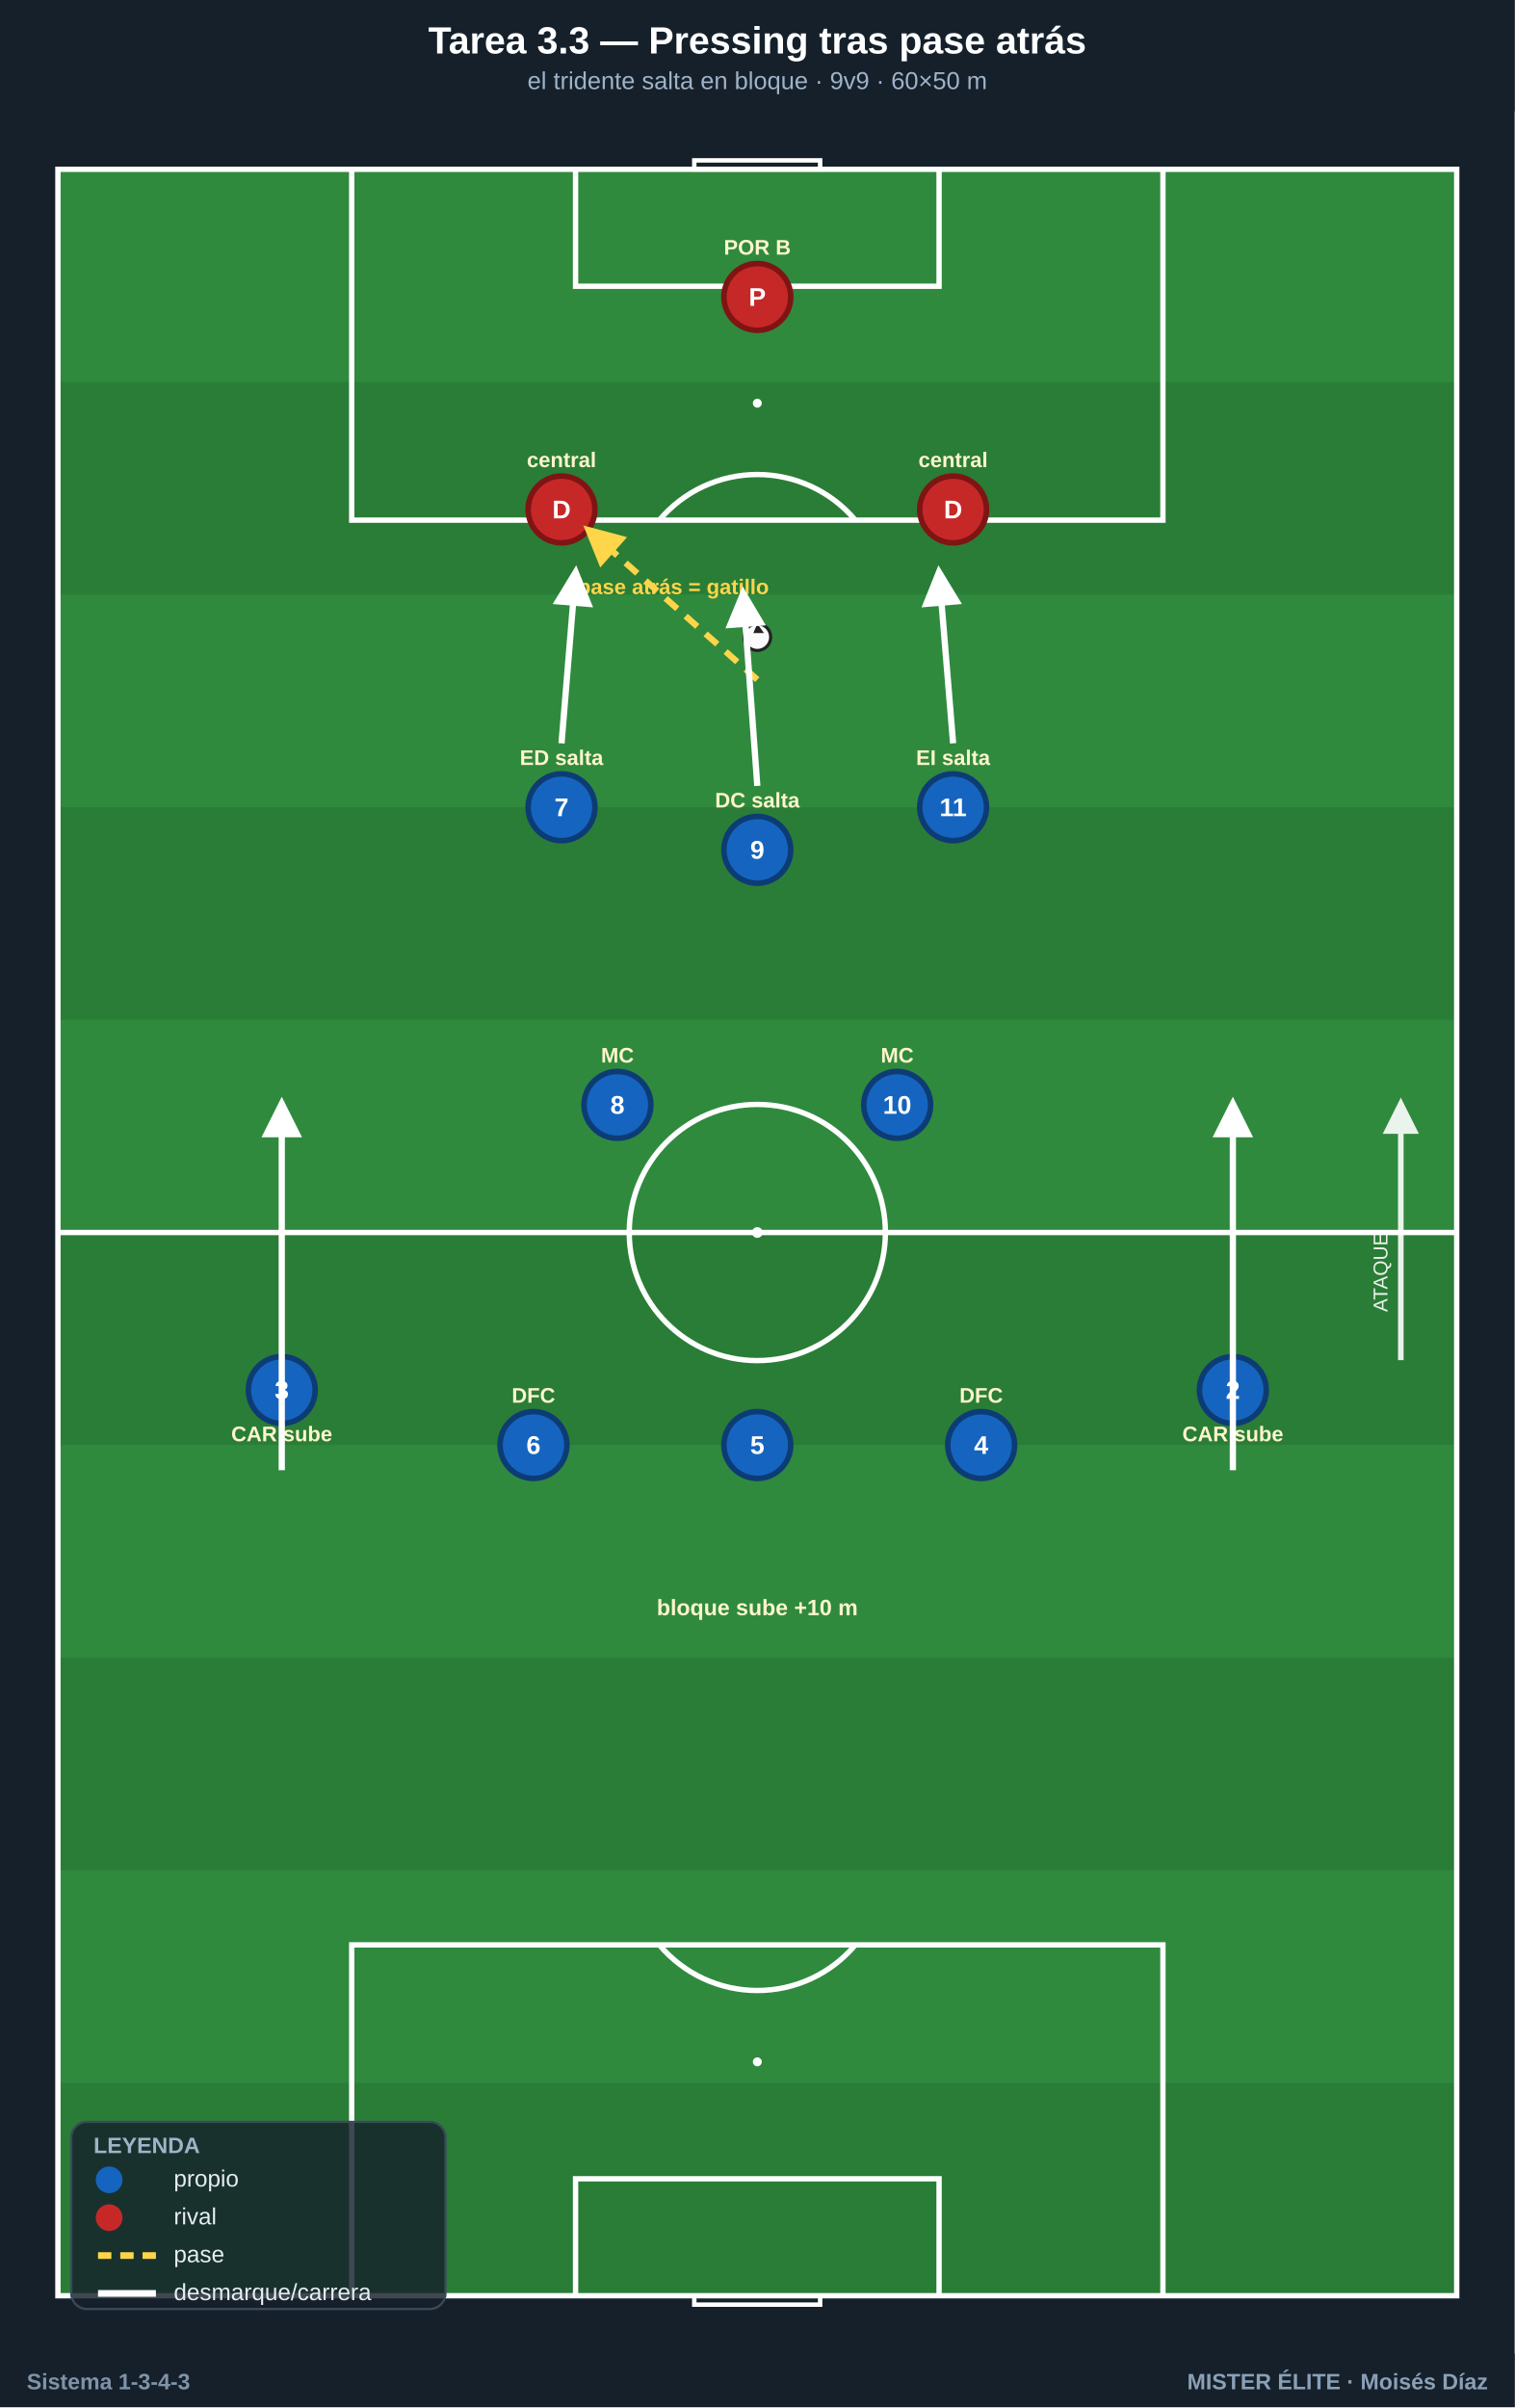
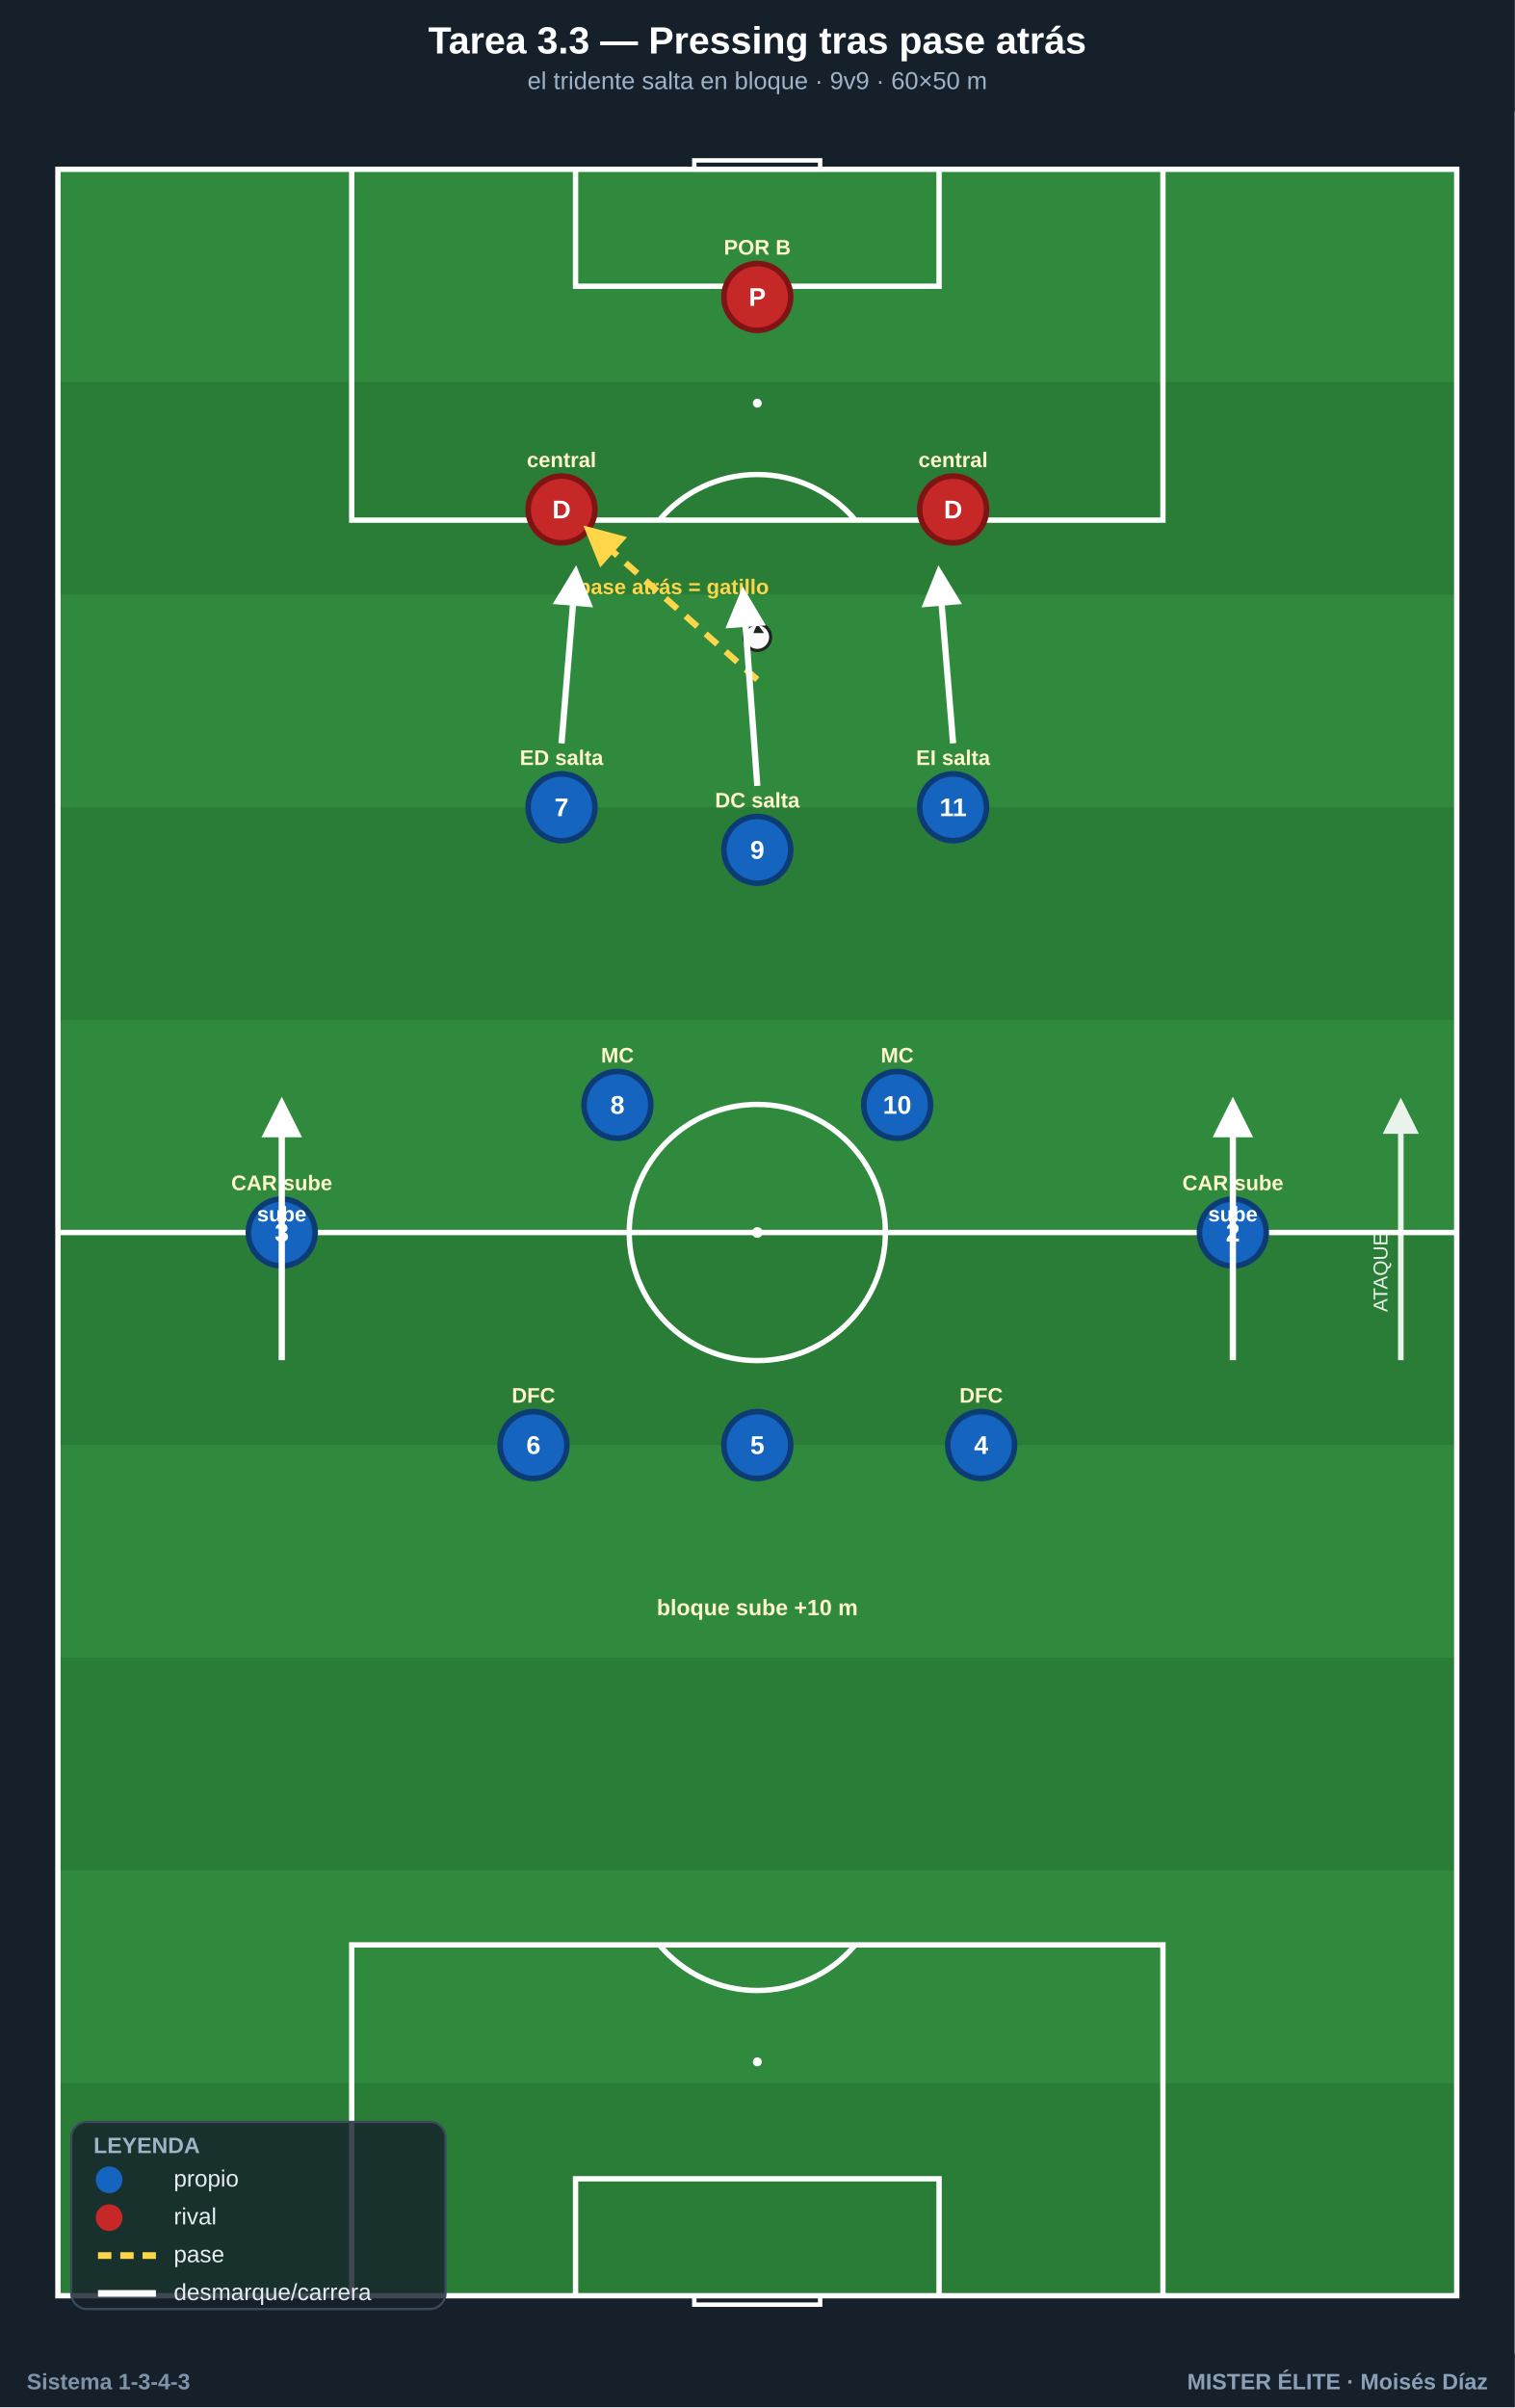
<svg xmlns="http://www.w3.org/2000/svg" viewBox="0 0 680 1081" width="680" height="1081" font-family="Segoe UI,Arial,sans-serif">
  <defs>
    <linearGradient id="sky" x1="0" y1="0" x2="0" y2="1">
      <stop offset="0" stop-color="#2f8a3e" />
      <stop offset="1" stop-color="#2b8139" />
    </linearGradient>
    <marker id="ah_pass" viewBox="0 0 10 10" refX="8" refY="5" markerWidth="6.5" markerHeight="6.5" orient="auto-start-reverse">
      <path d="M0,0 L10,5 L0,10 z" fill="#ffd54a" />
    </marker>
    <marker id="ah_run" viewBox="0 0 10 10" refX="8" refY="5" markerWidth="6.5" markerHeight="6.5" orient="auto-start-reverse">
      <path d="M0,0 L10,5 L0,10 z" fill="#ffffff" />
    </marker>
    <marker id="ah_drive" viewBox="0 0 10 10" refX="8" refY="5" markerWidth="6.5" markerHeight="6.5" orient="auto-start-reverse">
      <path d="M0,0 L10,5 L0,10 z" fill="#7ee0ff" />
    </marker>
    <marker id="ah_white" viewBox="0 0 10 10" refX="8" refY="5" markerWidth="6.5" markerHeight="6.5" orient="auto-start-reverse">
      <path d="M0,0 L10,5 L0,10 z" fill="#ffffff" />
    </marker>
  </defs>
  <rect x="0.0" y="0.0" width="680.0" height="1080.6" fill="#15202b" />
  <rect x="26.0" y="76.0" width="628.0" height="96.0" fill="#2f8a3e" />
  <rect x="26.0" y="171.5" width="628.0" height="96.0" fill="#2a7d36" />
  <rect x="26.0" y="266.9" width="628.0" height="96.0" fill="#2f8a3e" />
  <rect x="26.0" y="362.4" width="628.0" height="96.0" fill="#2a7d36" />
  <rect x="26.0" y="457.8" width="628.0" height="96.0" fill="#2f8a3e" />
  <rect x="26.0" y="553.3" width="628.0" height="96.0" fill="#2a7d36" />
  <rect x="26.0" y="648.7" width="628.0" height="96.0" fill="#2f8a3e" />
  <rect x="26.0" y="744.2" width="628.0" height="96.0" fill="#2a7d36" />
  <rect x="26.0" y="839.6" width="628.0" height="96.0" fill="#2f8a3e" />
  <rect x="26.0" y="935.1" width="628.0" height="96.0" fill="#2a7d36" />
  <rect x="26.0" y="76.0" width="628.0" height="954.6" fill="none" stroke="#ffffff" stroke-width="2.4" />
  <line x1="26.0" y1="553.3" x2="654.0" y2="553.3" stroke="#ffffff" stroke-width="2.4" opacity="1" />
  <circle cx="340.0" cy="553.3" r="57.5" fill="none" stroke="#ffffff" stroke-width="2.4" />
  <circle cx="340.0" cy="553.3" r="2.4" fill="#ffffff" />
  <path d="M157.9,76.0 L157.9,233.5 L522.1,233.5 L522.1,76.0" fill="none" stroke="#ffffff" stroke-width="2.4" />
  <path d="M258.4,76.0 L258.4,128.5 L421.6,128.5 L421.6,76.0" fill="none" stroke="#ffffff" stroke-width="2.4" />
  <circle cx="340.0" cy="181.0" r="2.0" fill="#ffffff" />
  <rect x="311.7" y="72.0" width="56.5" height="4" fill="none" stroke="#ffffff" stroke-width="2" />
  <path d="M296.0,233.5 A57.5,57.5 0 0 1 384.0,233.5" fill="none" stroke="#ffffff" stroke-width="2.4" />
  <path d="M157.9,1030.6 L157.9,873.1 L522.1,873.1 L522.1,1030.6" fill="none" stroke="#ffffff" stroke-width="2.4" />
  <path d="M258.4,1030.6 L258.4,978.1 L421.6,978.1 L421.6,1030.6" fill="none" stroke="#ffffff" stroke-width="2.4" />
  <circle cx="340.0" cy="925.6" r="2.0" fill="#ffffff" />
  <rect x="311.7" y="1030.6" width="56.5" height="4" fill="none" stroke="#ffffff" stroke-width="2" />
  <path d="M296.0,873.1 A57.5,57.5 0 0 0 384.0,873.1" fill="none" stroke="#ffffff" stroke-width="2.4" />
  <rect x="0.0" y="0.0" width="680.0" height="50.0" fill="#15202b" />
  <text x="340.0" y="24.0" font-family="Segoe UI,Arial,sans-serif" font-size="17" font-weight="800" fill="#ffffff" text-anchor="middle">Tarea 3.3 — Pressing tras pase atrás</text>
  <text x="340.0" y="40.0" font-family="Segoe UI,Arial,sans-serif" font-size="11" font-weight="500" fill="#9fb3c8" text-anchor="middle">el tridente salta en bloque · 9v9 · 60×50 m</text>
  <rect x="0.0" y="1056.6" width="680.0" height="24.0" fill="#15202b" />
  <text x="668.0" y="1072.6" font-family="Segoe UI,Arial,sans-serif" font-size="10" font-weight="700" fill="#8aa0b6" text-anchor="end">MISTER ÉLITE · Moisés Díaz</text>
  <text x="12.0" y="1072.6" font-family="Segoe UI,Arial,sans-serif" font-size="10" font-weight="600" fill="#7f93a8" text-anchor="start">Sistema 1-3-4-3</text>
  <g opacity="0.9">
    <line x1="628.9" y1="610.6" x2="628.9" y2="496.0" stroke="#ffffff" stroke-width="2.5" marker-end="url(#ah_white)" />
    <text x="622.9" y="553.3" font-family="Segoe UI,Arial" font-size="9" fill="#ffffff" text-anchor="end" transform="rotate(-90 622.9 553.3)">ATAQUE</text>
  </g>
  <g>
    <circle cx="340.0" cy="133.3" r="15" fill="#c62828" stroke="#7f1414" stroke-width="2.5" />
    <text x="340.0" y="137.3" font-family="Segoe UI,Arial" font-size="11.5" font-weight="800" fill="#fff" text-anchor="middle">P</text>
  </g>
  <text x="340.0" y="114.3" font-family="Segoe UI,Arial,sans-serif" font-size="9.5" font-weight="600" fill="#fff5cc" text-anchor="middle">POR B</text>
  <g>
    <circle cx="252.1" cy="228.7" r="15" fill="#c62828" stroke="#7f1414" stroke-width="2.5" />
    <text x="252.1" y="232.7" font-family="Segoe UI,Arial" font-size="11.5" font-weight="800" fill="#fff" text-anchor="middle">D</text>
  </g>
  <text x="252.1" y="209.7" font-family="Segoe UI,Arial,sans-serif" font-size="9.5" font-weight="600" fill="#fff5cc" text-anchor="middle">central</text>
  <g>
    <circle cx="427.9" cy="228.7" r="15" fill="#c62828" stroke="#7f1414" stroke-width="2.5" />
    <text x="427.9" y="232.7" font-family="Segoe UI,Arial" font-size="11.5" font-weight="800" fill="#fff" text-anchor="middle">D</text>
  </g>
  <text x="427.9" y="209.7" font-family="Segoe UI,Arial,sans-serif" font-size="9.5" font-weight="600" fill="#fff5cc" text-anchor="middle">central</text>
  <circle cx="340.0" cy="286.0" r="6.0" fill="#fafafa" stroke="#222" stroke-width="1.4" />
  <path d="M340.0,280.0 l3.0,4.2 l-4.8,0 z" fill="#222" />
  <line x1="340.0" y1="305.1" x2="264.6" y2="238.3" stroke="#ffd54a" stroke-width="2.8" stroke-dasharray="7 5" marker-end="url(#ah_pass)" />
  <text x="302.3" y="266.7" font-family="Segoe UI,Arial,sans-serif" font-size="9.5" font-weight="700" fill="#ffd54a" text-anchor="middle">pase atrás = gatillo</text>
  <g>
    <circle cx="252.1" cy="362.4" r="15" fill="#1565c0" stroke="#0d3c75" stroke-width="2.5" />
    <text x="252.1" y="366.4" font-family="Segoe UI,Arial" font-size="11.5" font-weight="800" fill="#fff" text-anchor="middle">7</text>
  </g>
  <text x="252.1" y="343.4" font-family="Segoe UI,Arial,sans-serif" font-size="9.5" font-weight="600" fill="#fff5cc" text-anchor="middle">ED salta</text>
  <g>
    <circle cx="340.0" cy="381.5" r="15" fill="#1565c0" stroke="#0d3c75" stroke-width="2.5" />
    <text x="340.0" y="385.5" font-family="Segoe UI,Arial" font-size="11.5" font-weight="800" fill="#fff" text-anchor="middle">9</text>
  </g>
  <text x="340.0" y="362.5" font-family="Segoe UI,Arial,sans-serif" font-size="9.5" font-weight="600" fill="#fff5cc" text-anchor="middle">DC salta</text>
  <g>
    <circle cx="427.9" cy="362.4" r="15" fill="#1565c0" stroke="#0d3c75" stroke-width="2.5" />
    <text x="427.9" y="366.4" font-family="Segoe UI,Arial" font-size="11.5" font-weight="800" fill="#fff" text-anchor="middle">11</text>
  </g>
  <text x="427.9" y="343.4" font-family="Segoe UI,Arial,sans-serif" font-size="9.5" font-weight="600" fill="#fff5cc" text-anchor="middle">EI salta</text>
  <line x1="252.1" y1="333.7" x2="258.4" y2="257.4" stroke="#ffffff" stroke-width="2.8" marker-end="url(#ah_run)" />
  <line x1="340.0" y1="352.8" x2="333.7" y2="266.9" stroke="#ffffff" stroke-width="2.8" marker-end="url(#ah_run)" />
  <line x1="427.9" y1="333.7" x2="421.6" y2="257.4" stroke="#ffffff" stroke-width="2.8" marker-end="url(#ah_run)" />
  <g>
-     <circle cx="126.5" cy="624.0" r="15" fill="#1565c0" stroke="#0d3c75" stroke-width="2.5" />
-     <text x="126.5" y="628.0" font-family="Segoe UI,Arial" font-size="11.5" font-weight="800" fill="#fff" text-anchor="middle">3</text>
+     <circle cx="126.5" cy="553.3" r="15" fill="#1565c0" stroke="#0d3c75" stroke-width="2.5" />
+     <text x="126.5" y="557.3" font-family="Segoe UI,Arial" font-size="11.5" font-weight="800" fill="#fff" text-anchor="middle">3</text>
  </g>
-   <text x="126.5" y="647.0" font-family="Segoe UI,Arial,sans-serif" font-size="9.5" font-weight="600" fill="#fff5cc" text-anchor="middle">CAR sube</text>
+   <text x="126.5" y="534.3" font-family="Segoe UI,Arial,sans-serif" font-size="9.5" font-weight="600" fill="#fff5cc" text-anchor="middle">CAR sube</text>
  <g>
-     <circle cx="553.5" cy="624.0" r="15" fill="#1565c0" stroke="#0d3c75" stroke-width="2.5" />
-     <text x="553.5" y="628.0" font-family="Segoe UI,Arial" font-size="11.5" font-weight="800" fill="#fff" text-anchor="middle">2</text>
+     <circle cx="553.5" cy="553.3" r="15" fill="#1565c0" stroke="#0d3c75" stroke-width="2.5" />
+     <text x="553.5" y="557.3" font-family="Segoe UI,Arial" font-size="11.5" font-weight="800" fill="#fff" text-anchor="middle">2</text>
  </g>
-   <text x="553.5" y="647.0" font-family="Segoe UI,Arial,sans-serif" font-size="9.5" font-weight="600" fill="#fff5cc" text-anchor="middle">CAR sube</text>
-   <line x1="126.5" y1="660.0" x2="126.5" y2="496.0" stroke="#ffffff" stroke-width="2.8" marker-end="url(#ah_run)" />
-   <line x1="553.5" y1="660.0" x2="553.5" y2="496.0" stroke="#ffffff" stroke-width="2.8" marker-end="url(#ah_run)" />
+   <text x="553.5" y="534.3" font-family="Segoe UI,Arial,sans-serif" font-size="9.5" font-weight="600" fill="#fff5cc" text-anchor="middle">CAR sube</text>
+   <line x1="126.5" y1="610.6" x2="126.5" y2="496.0" stroke="#ffffff" stroke-width="2.8" marker-end="url(#ah_run)" />
+   <text x="126.5" y="548.3" font-family="Segoe UI,Arial,sans-serif" font-size="9.5" font-weight="700" fill="#ffffff" text-anchor="middle">sube</text>
+   <line x1="553.5" y1="610.6" x2="553.5" y2="496.0" stroke="#ffffff" stroke-width="2.8" marker-end="url(#ah_run)" />
+   <text x="553.5" y="548.3" font-family="Segoe UI,Arial,sans-serif" font-size="9.5" font-weight="700" fill="#ffffff" text-anchor="middle">sube</text>
  <g>
    <circle cx="277.2" cy="496.0" r="15" fill="#1565c0" stroke="#0d3c75" stroke-width="2.5" />
    <text x="277.2" y="500.0" font-family="Segoe UI,Arial" font-size="11.5" font-weight="800" fill="#fff" text-anchor="middle">8</text>
  </g>
  <text x="277.2" y="477.0" font-family="Segoe UI,Arial,sans-serif" font-size="9.5" font-weight="600" fill="#fff5cc" text-anchor="middle">MC</text>
  <g>
    <circle cx="402.8" cy="496.0" r="15" fill="#1565c0" stroke="#0d3c75" stroke-width="2.5" />
    <text x="402.8" y="500.0" font-family="Segoe UI,Arial" font-size="11.5" font-weight="800" fill="#fff" text-anchor="middle">10</text>
  </g>
  <text x="402.8" y="477.0" font-family="Segoe UI,Arial,sans-serif" font-size="9.5" font-weight="600" fill="#fff5cc" text-anchor="middle">MC</text>
  <g>
    <circle cx="239.5" cy="648.7" r="15" fill="#1565c0" stroke="#0d3c75" stroke-width="2.5" />
    <text x="239.5" y="652.7" font-family="Segoe UI,Arial" font-size="11.5" font-weight="800" fill="#fff" text-anchor="middle">6</text>
  </g>
  <text x="239.5" y="629.7" font-family="Segoe UI,Arial,sans-serif" font-size="9.5" font-weight="600" fill="#fff5cc" text-anchor="middle">DFC</text>
  <g>
    <circle cx="340.0" cy="648.7" r="15" fill="#1565c0" stroke="#0d3c75" stroke-width="2.5" />
    <text x="340.0" y="652.7" font-family="Segoe UI,Arial" font-size="11.5" font-weight="800" fill="#fff" text-anchor="middle">5</text>
  </g>
  <g>
    <circle cx="440.5" cy="648.7" r="15" fill="#1565c0" stroke="#0d3c75" stroke-width="2.5" />
    <text x="440.5" y="652.7" font-family="Segoe UI,Arial" font-size="11.5" font-weight="800" fill="#fff" text-anchor="middle">4</text>
  </g>
  <text x="440.5" y="629.7" font-family="Segoe UI,Arial,sans-serif" font-size="9.5" font-weight="600" fill="#fff5cc" text-anchor="middle">DFC</text>
  <text x="340.0" y="725.1" font-family="Segoe UI,Arial,sans-serif" font-size="10" font-weight="600" fill="#fff5cc" text-anchor="middle">bloque sube +10 m</text>
  <g>
    <rect x="32" y="952.56" width="168" height="84" rx="7" fill="#15202b" fill-opacity="0.82" stroke="#3a4a5a" stroke-width="1" />
    <text x="42" y="966.56" font-family="Segoe UI,Arial" font-size="10" font-weight="800" fill="#9fb3c8">LEYENDA</text>
    <circle cx="49" cy="978.56" r="6" fill="#1565c0" />
    <text x="78" y="981.56" font-family="Segoe UI,Arial" font-size="10.5" fill="#e6edf3">propio</text>
    <circle cx="49" cy="995.56" r="6" fill="#c62828" />
    <text x="78" y="998.56" font-family="Segoe UI,Arial" font-size="10.5" fill="#e6edf3">rival</text>
    <line x1="44" y1="1012.56" x2="70" y2="1012.56" stroke="#ffd54a" stroke-width="3" stroke-dasharray="6 4" />
    <text x="78" y="1015.56" font-family="Segoe UI,Arial" font-size="10.5" fill="#e6edf3">pase</text>
    <line x1="44" y1="1029.56" x2="70" y2="1029.56" stroke="#ffffff" stroke-width="3" />
    <text x="78" y="1032.56" font-family="Segoe UI,Arial" font-size="10.5" fill="#e6edf3">desmarque/carrera</text>
  </g>
</svg>
